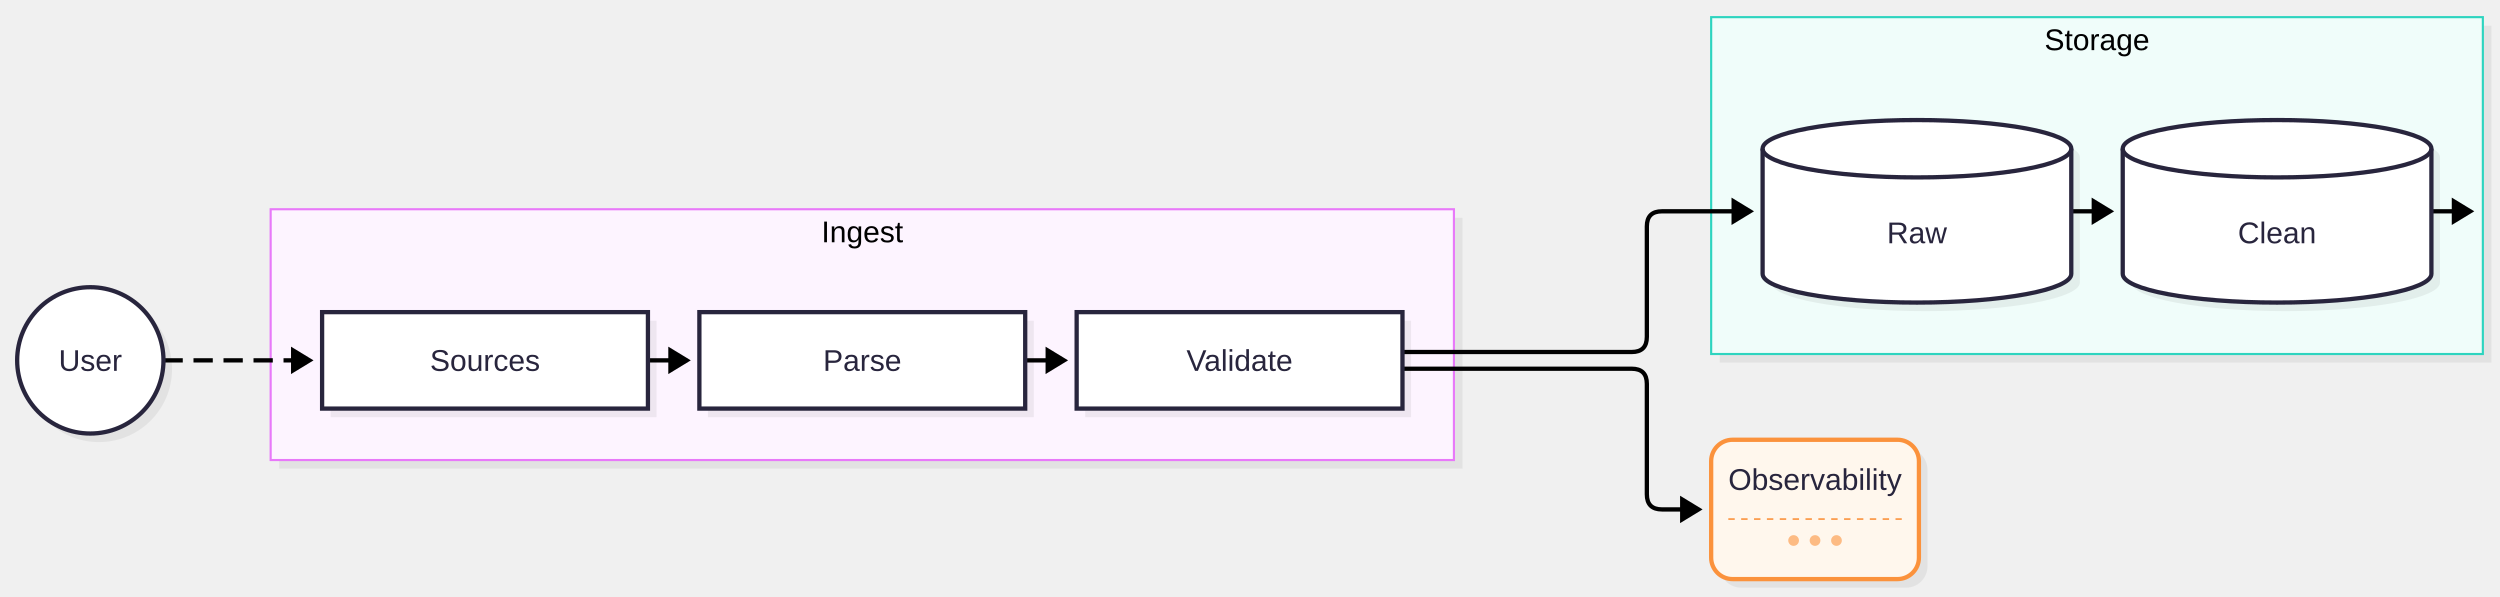
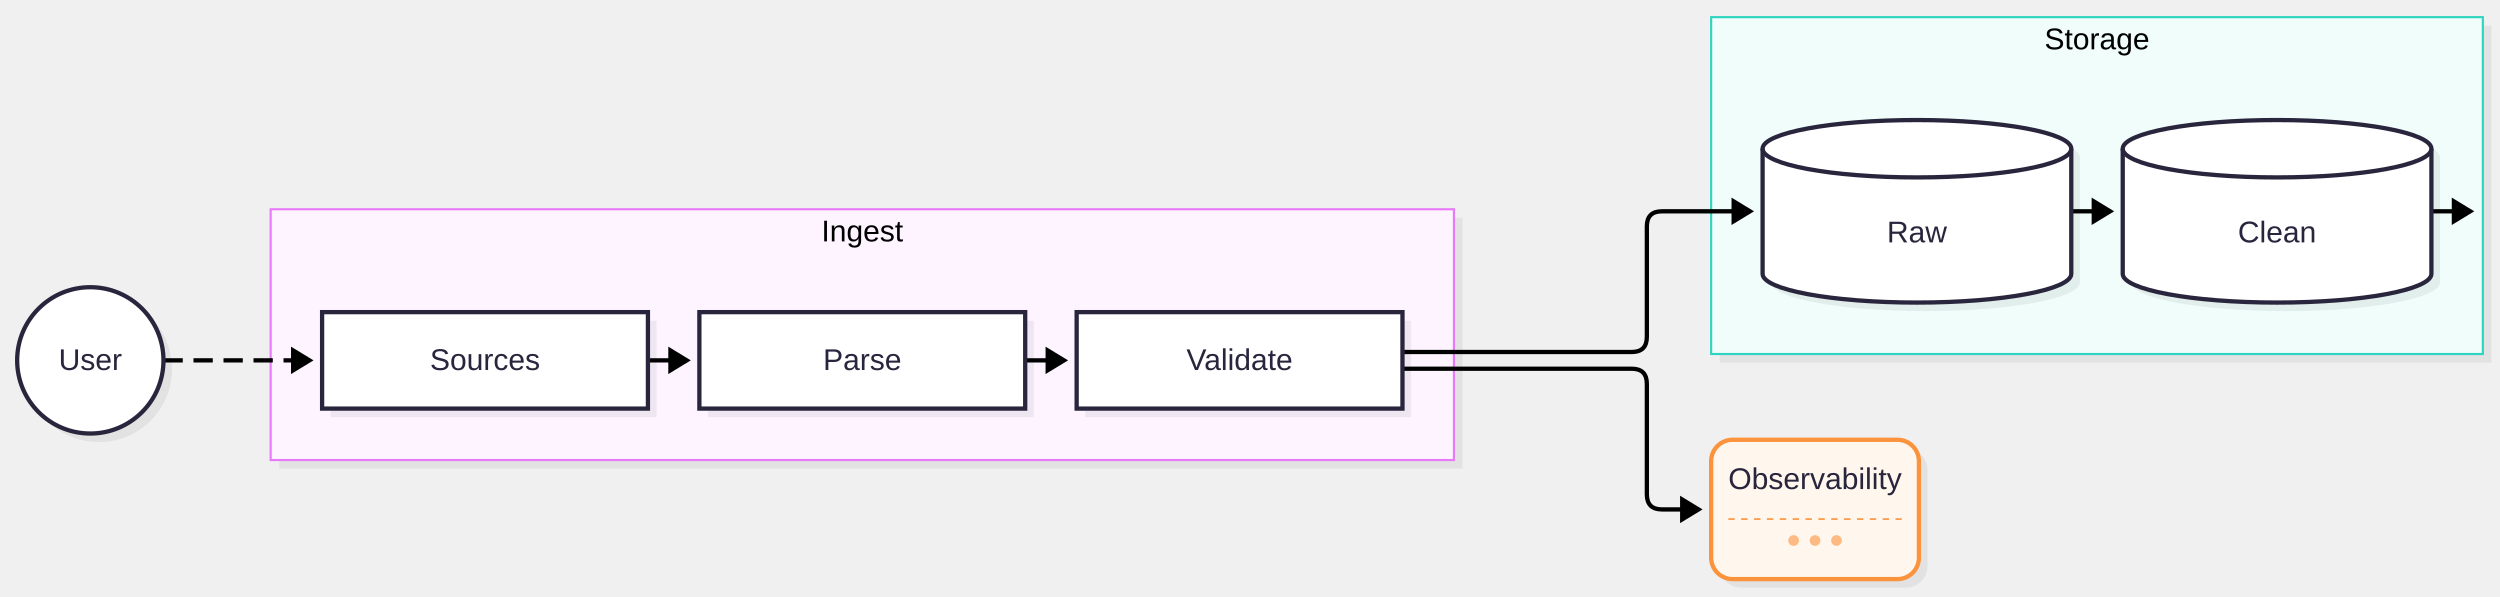
<svg xmlns="http://www.w3.org/2000/svg" id="my-svg" width="100%" class="flowchart" style="max-width: 1166.262px; background-color: white;" viewBox="4 4 1166.262 278.149" role="graphics-document document" aria-roledescription="flowchart-v2">
  <style>#my-svg{font-family:"Recursive Variable", arial, sans-serif;font-size:16px;}#my-svg text{font-family:"Recursive Variable", arial, sans-serif;}</style>
  <g>
    <g class="clusters">
      <g id="cluster-ingest" class="cluster">
        <rect class="drop-shadow" x="134.262" y="105.612" width="552" height="117" fill="#000000" stroke="none" opacity="0.06" />
        <rect x="130.262" y="101.612" width="552" height="117" fill="#FDF4FF" stroke="#E879F9" stroke-width="1" />
-         <text class="cluster-label" x="406.262" y="117.012" text-anchor="middle" font-size="14" fill="#000000">Ingest</text>
+         <text class="cluster-label" x="406.262" y="116.612" text-anchor="middle" font-size="14" fill="#000000">Ingest</text>
      </g>
      <g id="cluster-store" class="cluster">
        <rect class="drop-shadow" x="806.262" y="16" width="360" height="157.149" fill="#000000" stroke="none" opacity="0.06" />
        <rect x="802.262" y="12" width="360" height="157.149" fill="#F0FDFA" stroke="#2DD4BF" stroke-width="1" />
-         <text class="cluster-label" x="982.262" y="27.4" text-anchor="middle" font-size="14" fill="#000000">Storage</text>
+         <text class="cluster-label" x="982.262" y="27" text-anchor="middle" font-size="14" fill="#000000">Storage</text>
      </g>
    </g>
    <g class="edgePaths">
      <g id="L-src-parse-0" class="edgePath">
        <path class="flowchart-link LS-src LE-parse" d="M306.262,172.112L326.262,172.112" fill="none" stroke="#000000" stroke-width="2" stroke-dasharray="0 0 16 4" />
        <path class="marker" d="M315.762,165.72L326.262,172.112L315.762,178.503Z" fill="#000000" stroke="#000000" stroke-width="0" />
      </g>
      <g id="L-parse-validate-1" class="edgePath">
        <path class="flowchart-link LS-parse LE-validate" d="M482.262,172.112L502.262,172.112" fill="none" stroke="#000000" stroke-width="2" stroke-dasharray="0 0 16 4" />
        <path class="marker" d="M491.762,165.72L502.262,172.112L491.762,178.503Z" fill="#000000" stroke="#000000" stroke-width="0" />
      </g>
      <g id="L-raw-clean-2" class="edgePath">
        <path class="flowchart-link LS-raw LE-clean" d="M970.262,102.574L990.262,102.574" fill="none" stroke="#000000" stroke-width="2" stroke-dasharray="0 0 16 4" />
        <path class="marker" d="M979.762,96.183L990.262,102.574L979.762,108.966Z" fill="#000000" stroke="#000000" stroke-width="0" />
      </g>
      <g id="L-user-src-3" class="edgePath">
        <path class="flowchart-link LS-user LE-src" d="M80.262,172.112L150.262,172.112" fill="none" stroke="#000000" stroke-width="2" stroke-dasharray="9 5" />
        <path class="marker" d="M139.762,165.72L150.262,172.112L139.762,178.503Z" fill="#000000" stroke="#000000" stroke-width="0" />
      </g>
      <g id="L-validate-raw-4" class="edgePath">
        <path class="flowchart-link LS-validate LE-raw" d="M658.262,168.212L765.191,168.212C769.905,168.212,772.262,165.855,772.262,161.14L772.262,109.645C772.262,104.931,774.619,102.574,779.333,102.574L822.262,102.574" fill="none" stroke="#000000" stroke-width="2" stroke-dasharray="0 0 220.309 4" />
        <path class="marker" d="M811.762,96.183L822.262,102.574L811.762,108.966Z" fill="#000000" stroke="#000000" stroke-width="0" />
      </g>
      <g id="L-validate-observability-5" class="edgePath">
        <path class="flowchart-link LS-validate LE-observability" d="M658.262,176.012L765.191,176.012C769.905,176.012,772.262,178.369,772.262,183.083L772.262,234.578C772.262,239.292,774.619,241.649,779.333,241.649L798.262,241.649" fill="none" stroke="#000000" stroke-width="2" stroke-dasharray="0 0 196.309 4" />
        <path class="marker" d="M787.762,235.257L798.262,241.649L787.762,248.04Z" fill="#000000" stroke="#000000" stroke-width="0" />
      </g>
      <g id="L-clean-store-6" class="edgePath">
        <path class="flowchart-link LS-clean LE-store" d="M1138.262,102.574L1158.262,102.574" fill="none" stroke="#000000" stroke-width="2" stroke-dasharray="0 0 16 4" />
        <path class="marker" d="M1147.762,96.183L1158.262,102.574L1147.762,108.966Z" fill="#000000" stroke="#000000" stroke-width="0" />
      </g>
    </g>
    <g class="nodes">
      <g id="flowchart-observability-0" class="node default">
        <rect class="drop-shadow" x="806.262" y="213.149" width="96.922" height="65" rx="10" ry="10" fill="#000000" stroke="none" opacity="0.06" />
        <rect class="basic label-container" x="802.262" y="209.149" width="96.922" height="65" rx="10" ry="10" fill="#FFF7ED" stroke="#FB923C" stroke-width="2" />
        <path class="collapsed-separator" d="M810.262,246.149L891.184,246.149" fill="none" stroke="#FB923C" stroke-width="0.75" stroke-dasharray="3 3" />
        <circle class="collapsed-indicator" cx="840.723" cy="256.149" r="2.5" fill="#FB923C" stroke="none" opacity="0.6" />
        <circle class="collapsed-indicator" cx="850.723" cy="256.149" r="2.5" fill="#FB923C" stroke="none" opacity="0.6" />
        <circle class="collapsed-indicator" cx="860.723" cy="256.149" r="2.5" fill="#FB923C" stroke="none" opacity="0.6" />
-         <text class="nodeLabel" x="850.723" y="232.549" text-anchor="middle" font-size="14" fill="#28253D">Observability</text>
+         <text class="nodeLabel" x="850.723" y="232.149" text-anchor="middle" font-size="14" fill="#28253D">Observability</text>
      </g>
      <g id="flowchart-src-1" class="node default">
        <rect class="drop-shadow" x="158.262" y="153.612" width="152" height="45" fill="#000000" stroke="none" opacity="0.06" />
        <rect class="basic label-container" x="154.262" y="149.612" width="152" height="45" fill="#ffffff" stroke="#28253D" stroke-width="2" />
-         <text class="nodeLabel" x="230.262" y="177.012" text-anchor="middle" font-size="14" fill="#28253D">Sources</text>
+         <text class="nodeLabel" x="230.262" y="176.612" text-anchor="middle" font-size="14" fill="#28253D">Sources</text>
      </g>
      <g id="flowchart-parse-2" class="node default">
        <rect class="drop-shadow" x="334.262" y="153.612" width="152" height="45" fill="#000000" stroke="none" opacity="0.06" />
        <rect class="basic label-container" x="330.262" y="149.612" width="152" height="45" fill="#ffffff" stroke="#28253D" stroke-width="2" />
-         <text class="nodeLabel" x="406.262" y="177.012" text-anchor="middle" font-size="14" fill="#28253D">Parse</text>
+         <text class="nodeLabel" x="406.262" y="176.612" text-anchor="middle" font-size="14" fill="#28253D">Parse</text>
      </g>
      <g id="flowchart-validate-3" class="node default">
        <rect class="drop-shadow" x="510.262" y="153.612" width="152" height="45" fill="#000000" stroke="none" opacity="0.06" />
        <rect class="basic label-container" x="506.262" y="149.612" width="152" height="45" fill="#ffffff" stroke="#28253D" stroke-width="2" />
-         <text class="nodeLabel" x="582.262" y="177.012" text-anchor="middle" font-size="14" fill="#28253D">Validate</text>
+         <text class="nodeLabel" x="582.262" y="176.612" text-anchor="middle" font-size="14" fill="#28253D">Validate</text>
      </g>
      <g id="flowchart-raw-4" class="node default">
        <path class="drop-shadow" d="M830.262,77.383L830.262,135.766C830.262,143.157,862.498,149.149,902.262,149.149C942.027,149.149,974.262,143.157,974.262,135.766L974.262,77.383C974.262,69.992,942.027,64,902.262,64C862.498,64,830.262,69.992,830.262,77.383Z" fill="#000000" stroke="none" opacity="0.06" />
        <path class="basic label-container" d="M826.262,73.383L826.262,131.766C826.262,139.157,858.498,145.149,898.262,145.149C938.027,145.149,970.262,139.157,970.262,131.766L970.262,73.383C970.262,65.992,938.027,60,898.262,60C858.498,60,826.262,65.992,826.262,73.383Z" fill="#ffffff" stroke="#28253D" stroke-width="2" />
        <path d="M826.262,73.383C826.262,80.774,858.498,86.766,898.262,86.766C938.027,86.766,970.262,80.774,970.262,73.383" fill="none" stroke="#28253D" stroke-width="2" />
-         <text class="nodeLabel" x="898.262" y="117.474" text-anchor="middle" font-size="14" fill="#28253D">Raw</text>
+         <text class="nodeLabel" x="898.262" y="117.074" text-anchor="middle" font-size="14" fill="#28253D">Raw</text>
      </g>
      <g id="flowchart-clean-5" class="node default">
        <path class="drop-shadow" d="M998.262,77.383L998.262,135.766C998.262,143.157,1030.498,149.149,1070.262,149.149C1110.027,149.149,1142.262,143.157,1142.262,135.766L1142.262,77.383C1142.262,69.992,1110.027,64,1070.262,64C1030.498,64,998.262,69.992,998.262,77.383Z" fill="#000000" stroke="none" opacity="0.06" />
        <path class="basic label-container" d="M994.262,73.383L994.262,131.766C994.262,139.157,1026.498,145.149,1066.262,145.149C1106.027,145.149,1138.262,139.157,1138.262,131.766L1138.262,73.383C1138.262,65.992,1106.027,60,1066.262,60C1026.498,60,994.262,65.992,994.262,73.383Z" fill="#ffffff" stroke="#28253D" stroke-width="2" />
        <path d="M994.262,73.383C994.262,80.774,1026.498,86.766,1066.262,86.766C1106.027,86.766,1138.262,80.774,1138.262,73.383" fill="none" stroke="#28253D" stroke-width="2" />
-         <text class="nodeLabel" x="1066.262" y="117.474" text-anchor="middle" font-size="14" fill="#28253D">Clean</text>
+         <text class="nodeLabel" x="1066.262" y="117.074" text-anchor="middle" font-size="14" fill="#28253D">Clean</text>
      </g>
      <g id="flowchart-user-6" class="node default">
        <circle class="drop-shadow" cx="50.131" cy="176.112" r="34.131" fill="#000000" stroke="none" opacity="0.06" />
        <circle class="basic label-container" cx="46.131" cy="172.112" r="34.131" fill="#ffffff" stroke="#28253D" stroke-width="2" />
-         <text class="nodeLabel" x="46.131" y="177.012" text-anchor="middle" font-size="14" fill="#28253D">User</text>
+         <text class="nodeLabel" x="46.131" y="176.612" text-anchor="middle" font-size="14" fill="#28253D">User</text>
      </g>
    </g>
  </g>
</svg>
